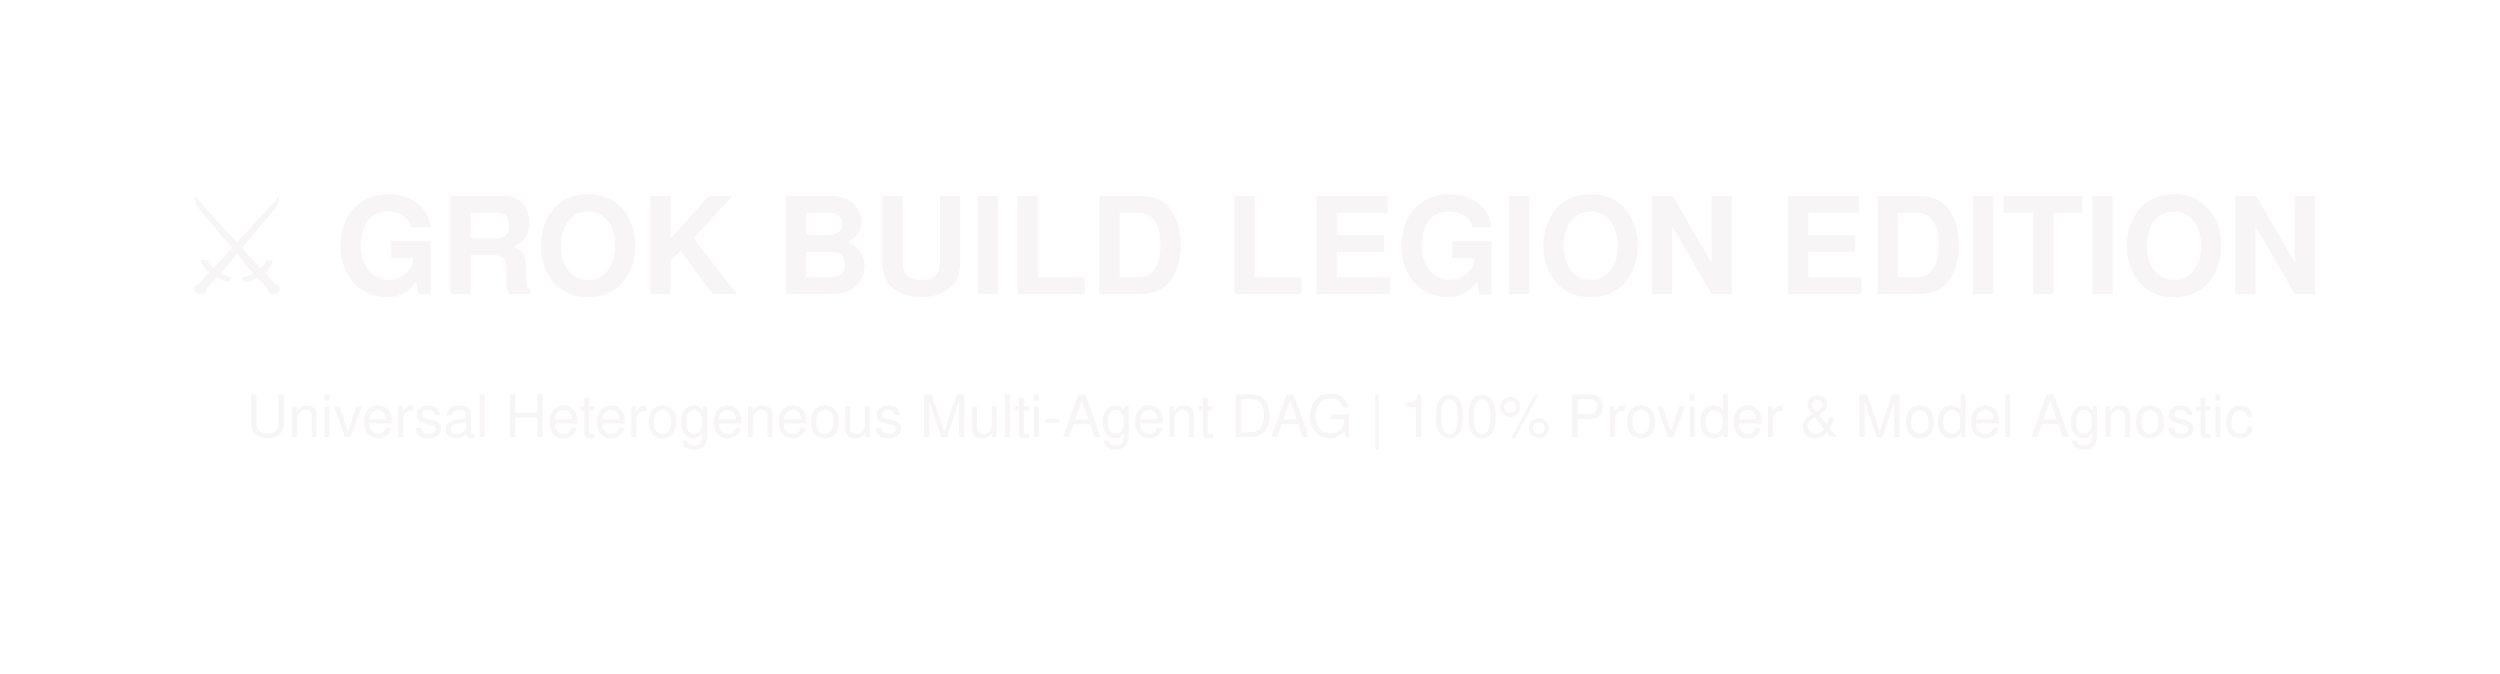
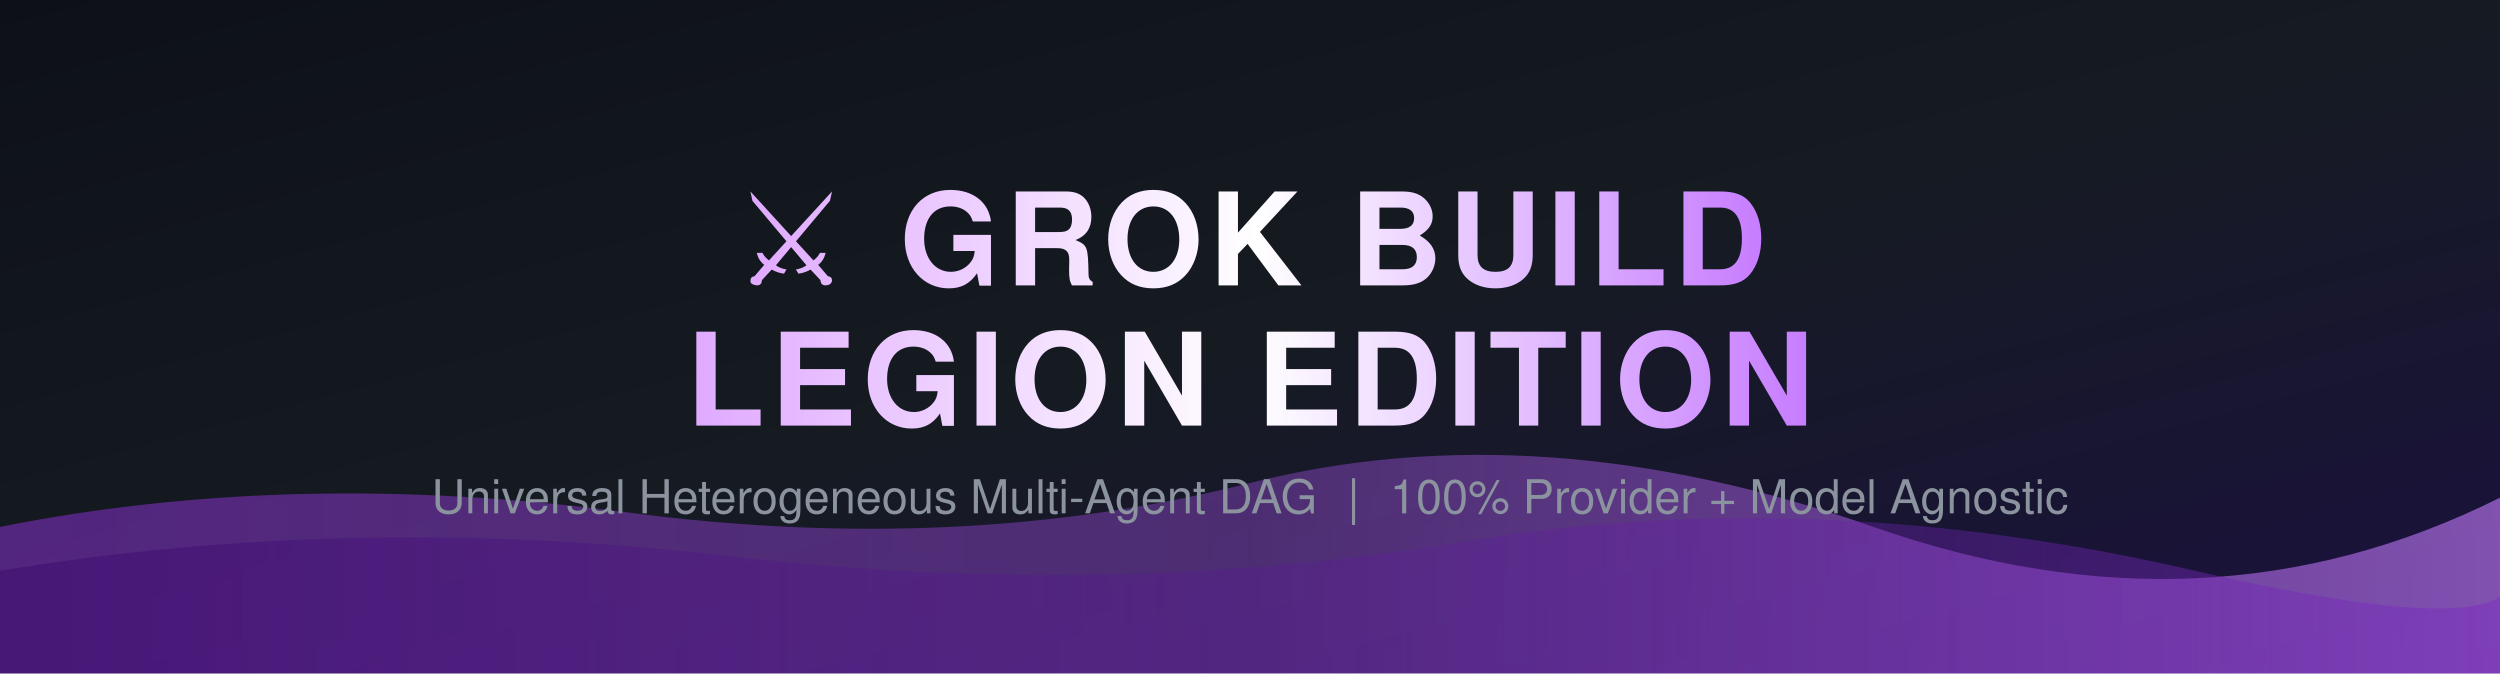
- <svg xmlns="http://www.w3.org/2000/svg" width="854" height="230" style="z-index:1;position:relative" viewBox="0 0 854 230">
-   <style>
-       .text {   font-size: 46px;   font-weight: 700;   font-family: -apple-system,BlinkMacSystemFont,Segoe UI,Helvetica,Arial,sans-serif,Apple Color Emoji,Segoe UI Emoji;  } .desc {   font-size: 20px;   font-weight: 500;   font-family: -apple-system,BlinkMacSystemFont,Segoe UI,Helvetica,Arial,sans-serif,Apple Color Emoji,Segoe UI Emoji;  } 
-       .text, .desc {   animation: fadeIn 1.2s ease-in-out forwards;  } @keyframes fadeIn {   from {     opacity: 0;   }   to {     opacity: 1;   }  } 
-     </style>
+ <svg xmlns="http://www.w3.org/2000/svg" width="854" height="230" viewBox="0 0 854 230">
  <defs>
-     <linearGradient id="linear" x1="0%" y1="0%" x2="100%" y2="0%">
-       <stop offset="0%" stop-color="#9796f0" />
-       <stop offset="100%" stop-color="#fbc7d4" />
+     <linearGradient id="bgGrad" x1="0%" y1="0%" x2="100%" y2="100%">
+       <stop offset="0%" stop-color="#0d1117" />
+       <stop offset="50%" stop-color="#161b22" />
+       <stop offset="100%" stop-color="#1a1040" />
+     </linearGradient>
+     <linearGradient id="waveGrad1" x1="0%" y1="0%" x2="100%" y2="0%">
+       <stop offset="0%" stop-color="#7B2CBF" stop-opacity="0.6" />
+       <stop offset="50%" stop-color="#9D4EDD" stop-opacity="0.4" />
+       <stop offset="100%" stop-color="#C77DFF" stop-opacity="0.6" />
+     </linearGradient>
+     <linearGradient id="waveGrad2" x1="0%" y1="0%" x2="100%" y2="0%">
+       <stop offset="0%" stop-color="#3C096C" stop-opacity="0.5" />
+       <stop offset="50%" stop-color="#5A189A" stop-opacity="0.3" />
+       <stop offset="100%" stop-color="#7B2CBF" stop-opacity="0.5" />
+     </linearGradient>
+     <linearGradient id="titleGrad" x1="0%" y1="0%" x2="100%" y2="0%">
+       <stop offset="0%" stop-color="#E0AAFF" />
+       <stop offset="50%" stop-color="#FFFFFF" />
+       <stop offset="100%" stop-color="#C77DFF" />
    </linearGradient>
  </defs>
-   <g transform="translate(427, 115) scale(1, 1) translate(-427, -115)">
-     <path d="" fill="url(#linear)" opacity="0.4">
-       <animate attributeName="d" dur="20s" repeatCount="indefinite" keyTimes="0;0.333;0.667;1" calcmod="spline" keySplines="0.2 0 0.2 1;0.2 0 0.2 1;0.2 0 0.2 1" begin="0s" values="M0 0L 0 150Q 213.5 190 427 160T 854 185L 854 0 Z;M0 0L 0 175Q 213.5 190 427 170T 854 160L 854 0 Z;M0 0L 0 195Q 213.5 165 427 195T 854 160L 854 0 Z;M0 0L 0 150Q 213.5 190 427 160T 854 185L 854 0 Z">
-           </animate>
-     </path>
-     <path d="" fill="url(#linear)" opacity="0.4">
-       <animate attributeName="d" dur="20s" repeatCount="indefinite" keyTimes="0;0.333;0.667;1" calcmod="spline" keySplines="0.2 0 0.2 1;0.2 0 0.2 1;0.2 0 0.2 1" begin="-10s" values="M0 0L 0 165Q 213.5 210 427 180T 854 190L 854 0 Z;M0 0L 0 180Q 213.5 150 427 150T 854 170L 854 0 Z;M0 0L 0 175Q 213.5 155 427 180T 854 195L 854 0 Z;M0 0L 0 165Q 213.5 210 427 180T 854 190L 854 0 Z">
-           </animate>
-     </path>
-   </g>
-   <text text-anchor="middle" dominant-baseline="middle" x="50%" y="38%" class="text" style="fill:#f7f5f5;" stroke="#none" stroke-width="1">⚔️ GROK BUILD LEGION EDITION</text>
-   <text text-anchor="middle" dominant-baseline="middle" x="50%" y="62%" class="desc" style="fill:#f7f5f5;">Universal Heterogeneous Multi-Agent DAG | 100% Provider &amp; Model Agnostic</text>
+   <rect width="854" height="230" fill="url(#bgGrad)" />
+   <path d="M0 180 Q100 160 214 175 T427 165 T640 180 T854 170 L854 230 L0 230 Z" fill="url(#waveGrad1)" />
+   <path d="M0 195 Q120 175 250 190 T500 185 T750 195 T854 185 L854 230 L0 230 Z" fill="url(#waveGrad2)" />
+   <text x="427" y="85" text-anchor="middle" dominant-baseline="middle" fill="url(#titleGrad)" font-family="-apple-system,BlinkMacSystemFont,Segoe UI,Helvetica,Arial,sans-serif" font-size="44" font-weight="700" letter-spacing="2">⚔️ GROK BUILD</text>
+   <text x="427" y="130" text-anchor="middle" dominant-baseline="middle" fill="url(#titleGrad)" font-family="-apple-system,BlinkMacSystemFont,Segoe UI,Helvetica,Arial,sans-serif" font-size="44" font-weight="700" letter-spacing="2">LEGION EDITION</text>
+   <text x="427" y="170" text-anchor="middle" dominant-baseline="middle" fill="#8b949e" font-family="-apple-system,BlinkMacSystemFont,Segoe UI,Helvetica,Arial,sans-serif" font-size="16" font-weight="400">Universal Heterogeneous Multi-Agent DAG │ 100% Provider + Model Agnostic</text>
</svg>
